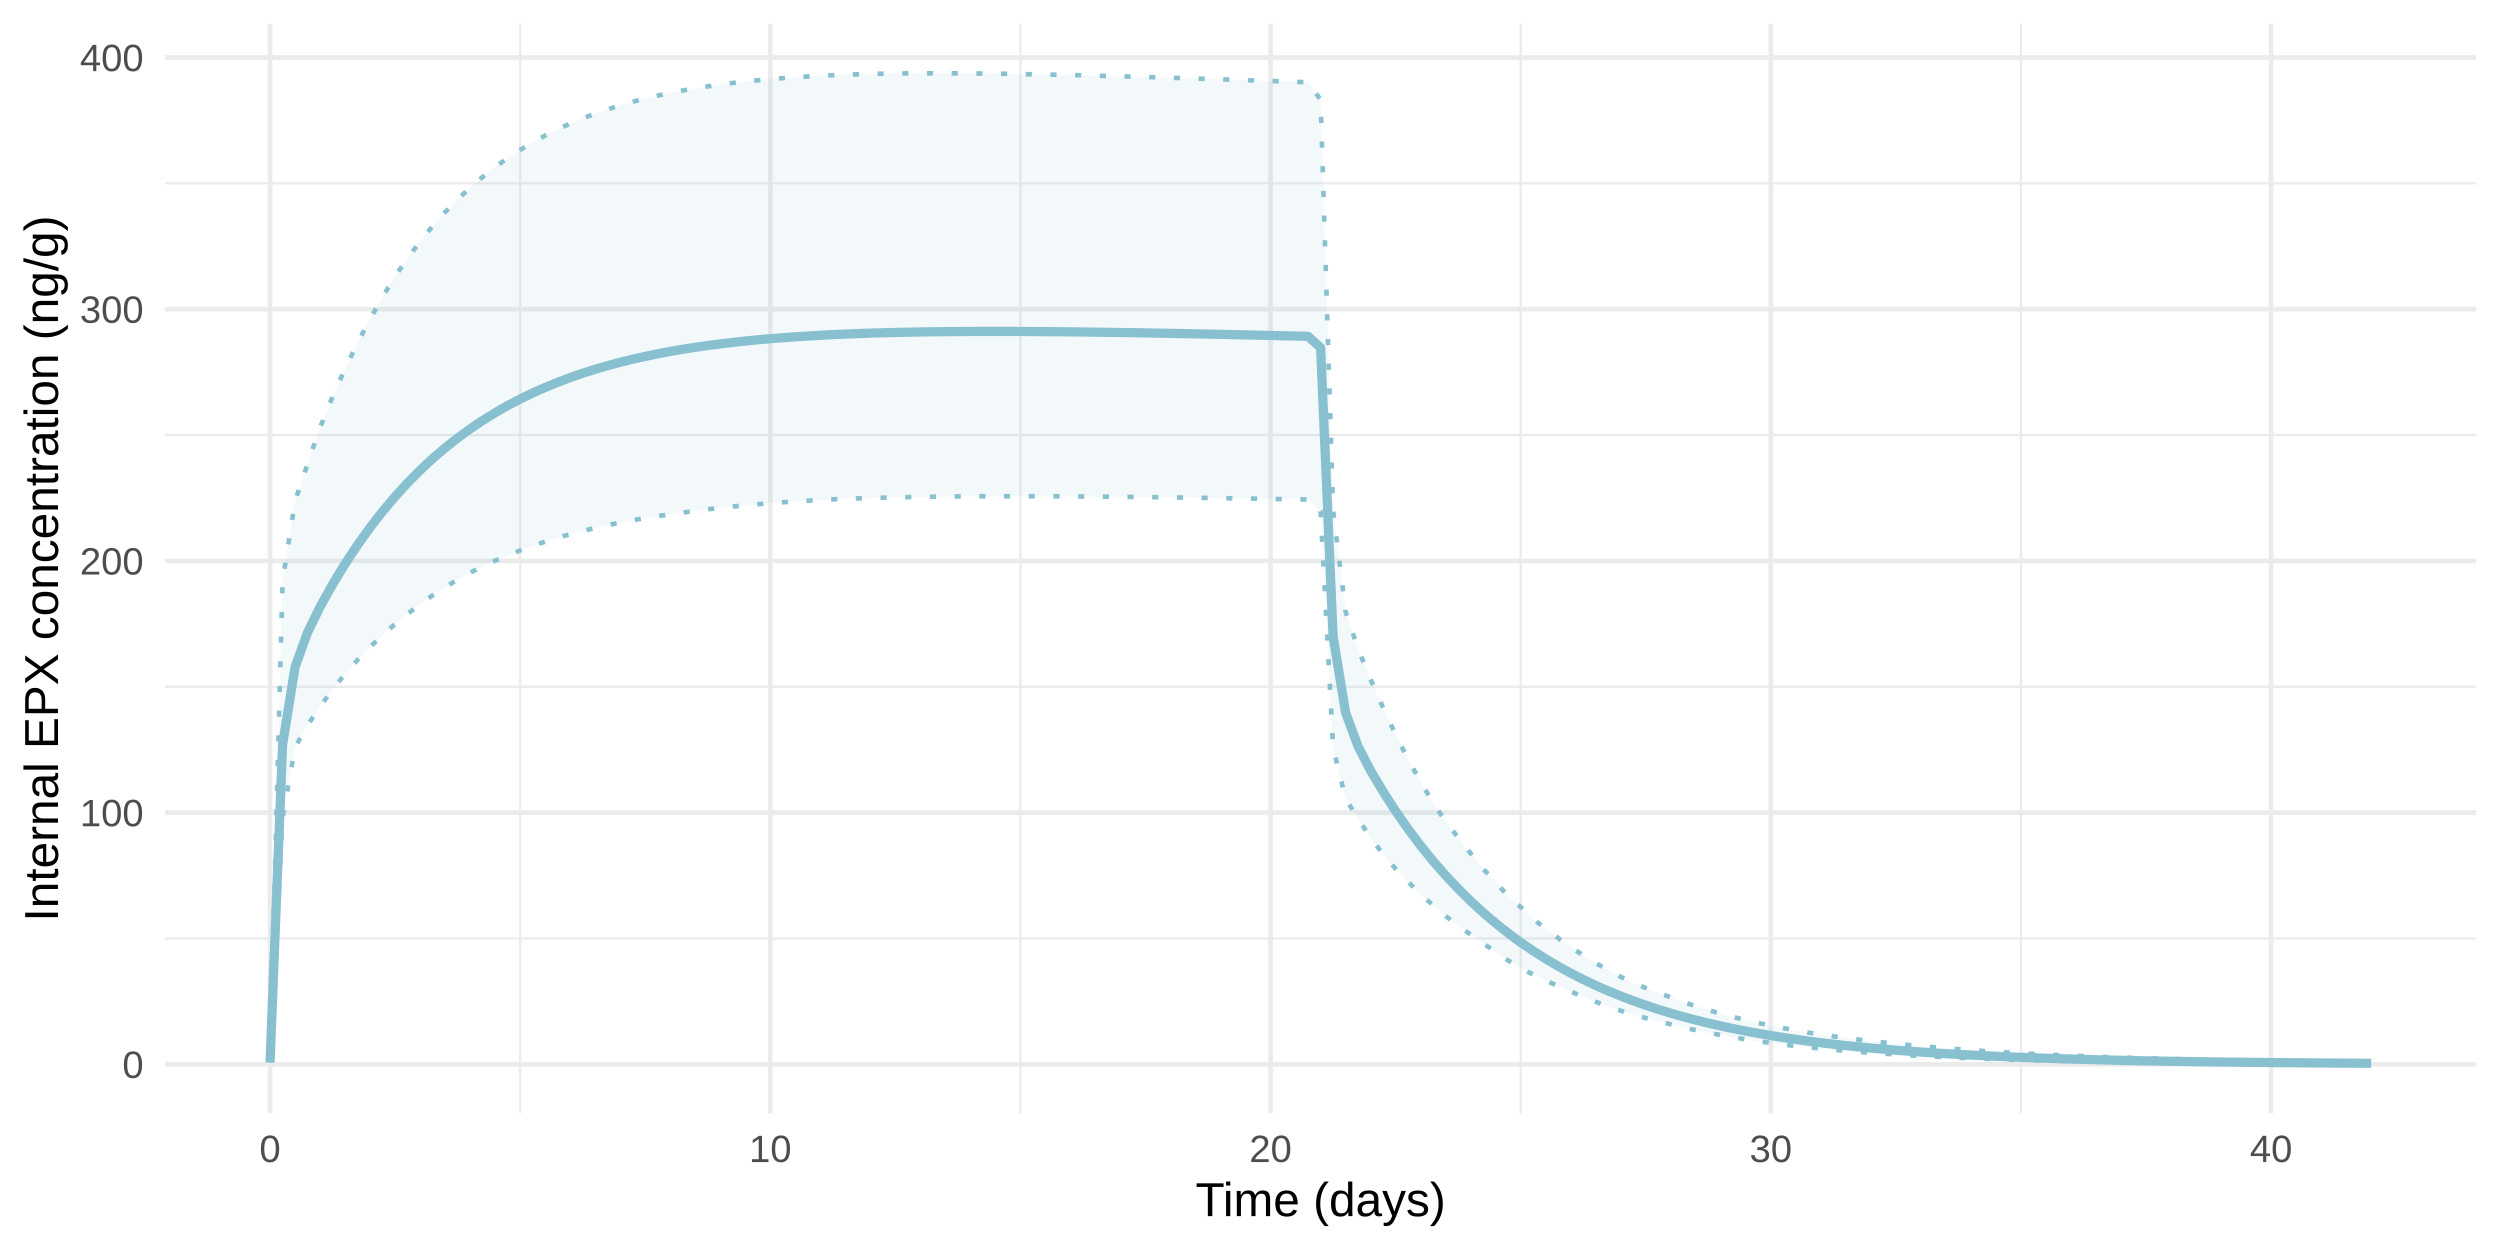
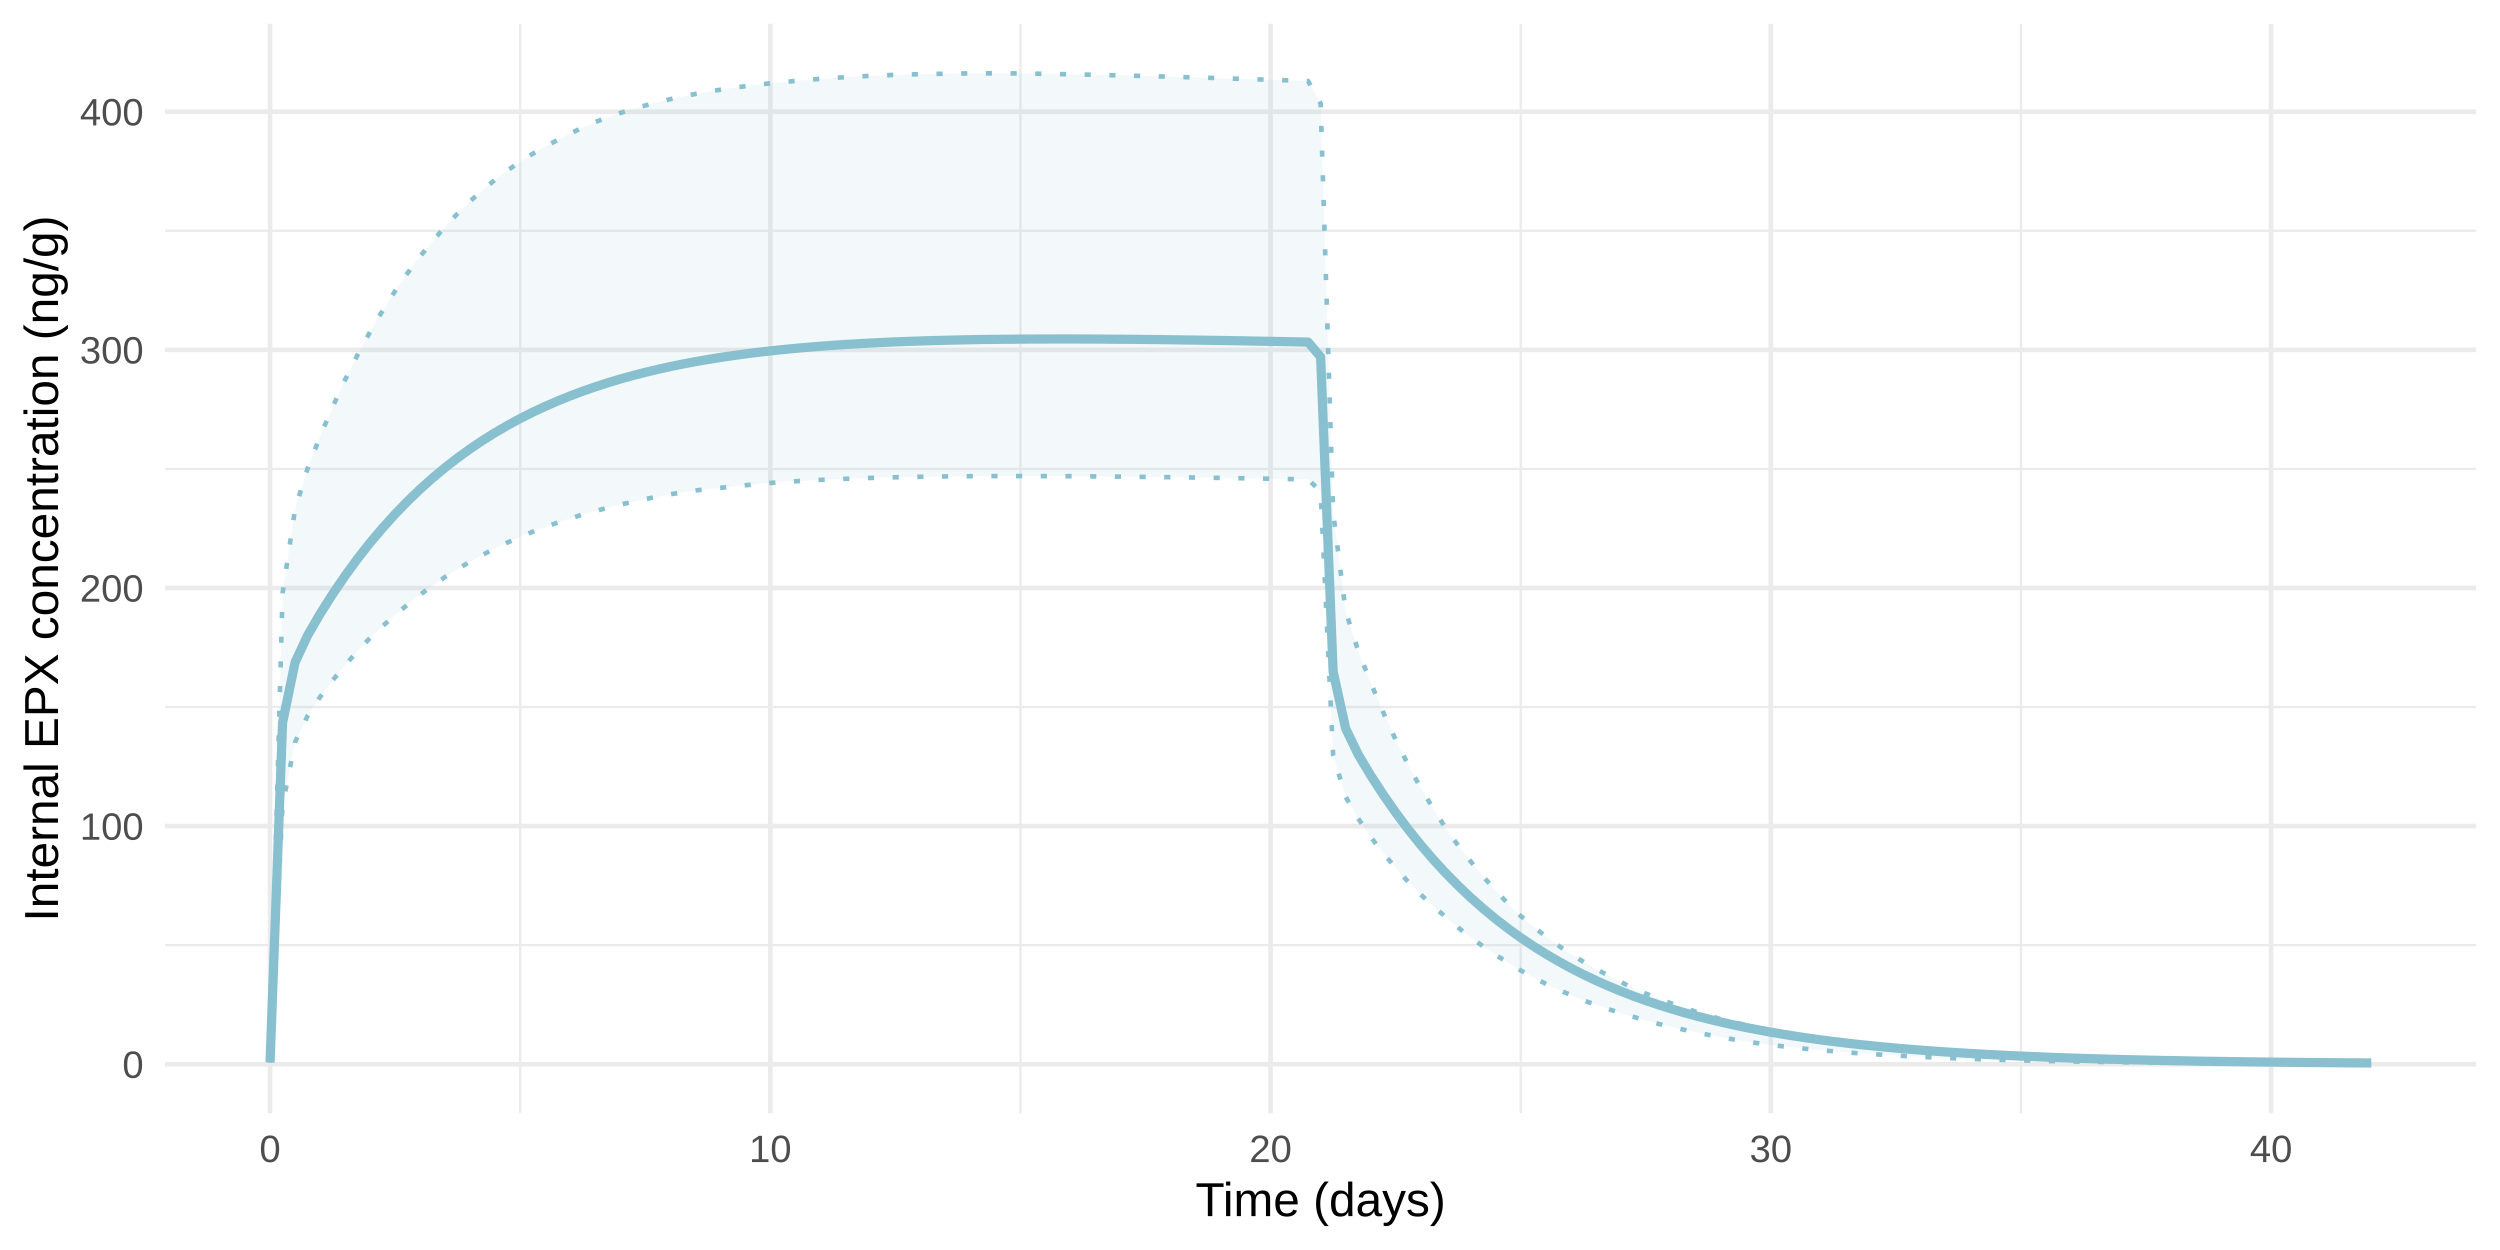
<svg xmlns="http://www.w3.org/2000/svg" width="576.00pt" height="288.00pt" viewBox="0 0 576.00 288.00">
  <g class="svglite">
    <defs>
      <style type="text/css">
    .svglite line, .svglite polyline, .svglite polygon, .svglite path, .svglite rect, .svglite circle {
      fill: none;
      stroke: #000000;
      stroke-linecap: round;
      stroke-linejoin: round;
      stroke-miterlimit: 10.00;
    }
    .svglite text {
      white-space: pre;
    }
    .svglite g.glyphgroup path {
      fill: inherit;
      stroke: none;
    }
  </style>
    </defs>
    <rect width="100%" height="100%" style="stroke: none; fill: #FFFFFF;" />
    <defs>
      <clipPath id="cpMC4wMHw1NzYuMDB8MC4wMHwyODguMDA=">
        <rect x="0.00" y="0.00" width="576.00" height="288.00" />
      </clipPath>
    </defs>
    <g clip-path="url(#cpMC4wMHw1NzYuMDB8MC4wMHwyODguMDA=)">
      <rect x="0.00" y="0.00" width="576.00" height="288.00" style="stroke-width: 1.07; stroke: none; fill: #FFFFFF;" />
    </g>
    <defs>
      <clipPath id="cpMzguMDJ8NTcwLjUyfDUuNDh8MjU2LjUw">
        <rect x="38.02" y="5.48" width="532.50" height="251.02" />
      </clipPath>
    </defs>
    <g clip-path="url(#cpMzguMDJ8NTcwLjUyfDUuNDh8MjU2LjUw)">
-       <polyline points="38.02,216.22 570.52,216.22 " style="stroke-width: 0.53; stroke: #EBEBEB; stroke-linecap: butt;" />
-       <polyline points="38.02,158.23 570.52,158.23 " style="stroke-width: 0.53; stroke: #EBEBEB; stroke-linecap: butt;" />
-       <polyline points="38.02,100.23 570.52,100.23 " style="stroke-width: 0.53; stroke: #EBEBEB; stroke-linecap: butt;" />
-       <polyline points="38.02,42.24 570.52,42.24 " style="stroke-width: 0.53; stroke: #EBEBEB; stroke-linecap: butt;" />
+       <polyline points="38.02,217.76 570.52,217.76 " style="stroke-width: 0.53; stroke: #EBEBEB; stroke-linecap: butt;" />
+       <polyline points="38.02,162.90 570.52,162.90 " style="stroke-width: 0.53; stroke: #EBEBEB; stroke-linecap: butt;" />
+       <polyline points="38.02,108.04 570.52,108.04 " style="stroke-width: 0.53; stroke: #EBEBEB; stroke-linecap: butt;" />
+       <polyline points="38.02,53.17 570.52,53.17 " style="stroke-width: 0.53; stroke: #EBEBEB; stroke-linecap: butt;" />
      <polyline points="119.85,256.50 119.85,5.48 " style="stroke-width: 0.53; stroke: #EBEBEB; stroke-linecap: butt;" />
      <polyline points="235.11,256.50 235.11,5.48 " style="stroke-width: 0.53; stroke: #EBEBEB; stroke-linecap: butt;" />
      <polyline points="350.37,256.50 350.37,5.48 " style="stroke-width: 0.53; stroke: #EBEBEB; stroke-linecap: butt;" />
      <polyline points="465.63,256.50 465.63,5.48 " style="stroke-width: 0.53; stroke: #EBEBEB; stroke-linecap: butt;" />
-       <polyline points="38.02,245.22 570.52,245.22 " style="stroke-width: 1.07; stroke: #EBEBEB; stroke-linecap: butt;" />
-       <polyline points="38.02,187.22 570.52,187.22 " style="stroke-width: 1.07; stroke: #EBEBEB; stroke-linecap: butt;" />
-       <polyline points="38.02,129.23 570.52,129.23 " style="stroke-width: 1.07; stroke: #EBEBEB; stroke-linecap: butt;" />
-       <polyline points="38.02,71.23 570.52,71.23 " style="stroke-width: 1.07; stroke: #EBEBEB; stroke-linecap: butt;" />
-       <polyline points="38.02,13.24 570.52,13.24 " style="stroke-width: 1.07; stroke: #EBEBEB; stroke-linecap: butt;" />
+       <polyline points="38.02,245.20 570.52,245.20 " style="stroke-width: 1.07; stroke: #EBEBEB; stroke-linecap: butt;" />
+       <polyline points="38.02,190.33 570.52,190.33 " style="stroke-width: 1.07; stroke: #EBEBEB; stroke-linecap: butt;" />
+       <polyline points="38.02,135.47 570.52,135.47 " style="stroke-width: 1.07; stroke: #EBEBEB; stroke-linecap: butt;" />
+       <polyline points="38.02,80.60 570.52,80.60 " style="stroke-width: 1.07; stroke: #EBEBEB; stroke-linecap: butt;" />
+       <polyline points="38.02,25.74 570.52,25.74 " style="stroke-width: 1.07; stroke: #EBEBEB; stroke-linecap: butt;" />
      <polyline points="62.22,256.50 62.22,5.48 " style="stroke-width: 1.07; stroke: #EBEBEB; stroke-linecap: butt;" />
      <polyline points="177.48,256.50 177.48,5.48 " style="stroke-width: 1.07; stroke: #EBEBEB; stroke-linecap: butt;" />
      <polyline points="292.74,256.50 292.74,5.48 " style="stroke-width: 1.07; stroke: #EBEBEB; stroke-linecap: butt;" />
      <polyline points="408.00,256.50 408.00,5.48 " style="stroke-width: 1.07; stroke: #EBEBEB; stroke-linecap: butt;" />
      <polyline points="523.26,256.50 523.26,5.48 " style="stroke-width: 1.07; stroke: #EBEBEB; stroke-linecap: butt;" />
-       <polyline points="62.22,244.78 65.10,188.35 67.99,172.19 70.87,167.08 73.75,162.78 76.63,158.87 79.51,155.28 82.39,152.04 85.27,149.07 88.16,146.32 91.04,143.77 93.92,141.41 96.80,139.21 99.68,137.17 102.56,135.29 105.45,133.53 108.33,131.93 111.21,130.50 114.09,129.18 116.97,127.96 119.85,126.81 122.73,125.76 125.62,124.79 128.50,123.89 131.38,123.07 134.26,122.32 137.14,121.62 140.02,120.99 142.90,120.40 145.79,119.86 148.67,119.37 151.55,118.92 154.43,118.51 157.31,118.09 160.19,117.70 163.08,117.34 165.96,117.01 168.84,116.70 171.72,116.42 174.60,116.17 177.48,115.94 180.36,115.72 183.25,115.53 186.13,115.35 189.01,115.19 191.89,115.05 194.77,114.93 197.65,114.83 200.53,114.74 203.42,114.66 206.30,114.59 209.18,114.54 212.06,114.49 214.94,114.44 217.82,114.41 220.71,114.38 223.59,114.36 226.47,114.34 229.35,114.33 232.23,114.33 235.11,114.33 237.99,114.33 240.88,114.34 243.76,114.35 246.64,114.37 249.52,114.39 252.40,114.41 255.28,114.44 258.17,114.46 261.05,114.49 263.93,114.53 266.81,114.56 269.69,114.60 272.57,114.64 275.45,114.68 278.34,114.72 281.22,114.76 284.10,114.81 286.98,114.85 289.86,114.90 292.74,114.95 295.62,115.00 298.51,115.05 301.39,115.10 304.27,117.82 307.15,172.28 310.03,183.98 312.91,188.72 315.80,192.98 318.68,196.87 321.56,200.20 324.44,203.17 327.32,206.06 330.20,208.60 333.08,211.05 335.97,213.28 338.85,215.35 341.73,217.34 344.61,219.37 347.49,221.30 350.37,223.05 353.25,224.55 356.14,225.93 359.02,227.22 361.90,228.44 364.78,229.68 367.66,230.82 370.54,231.89 373.43,232.87 376.31,233.76 379.19,234.56 382.07,235.30 384.95,236.01 387.83,236.72 390.71,237.36 393.60,237.91 396.48,238.48 399.36,239.00 402.24,239.46 405.12,239.90 408.00,240.29 410.88,240.66 413.77,241.01 416.65,241.31 419.53,241.58 422.41,241.86 425.29,242.12 428.17,242.35 431.06,242.56 433.94,242.76 436.82,242.95 439.70,243.13 442.58,243.29 445.46,243.44 448.34,243.58 451.23,243.70 454.11,243.82 456.99,243.93 459.87,244.03 462.75,244.12 465.63,244.20 468.52,244.28 471.40,244.35 474.28,244.42 477.16,244.47 480.04,244.53 482.92,244.58 485.80,244.63 488.69,244.67 491.57,244.71 494.45,244.75 497.33,244.79 500.21,244.82 503.09,244.85 505.97,244.87 508.86,244.90 511.74,244.92 514.62,244.94 517.50,244.96 520.38,244.98 523.26,245.00 526.15,245.01 529.03,245.03 531.91,245.04 534.79,245.05 537.67,245.06 540.55,245.08 543.43,245.08 546.32,245.09 " style="stroke-width: 1.07; stroke: #88C0D0; stroke-dasharray: 1.42,4.27; stroke-linecap: butt;" />
-       <polyline points="62.22,244.78 65.10,133.92 67.99,115.43 70.87,106.84 73.75,98.50 76.63,91.40 79.51,84.91 82.39,78.97 85.27,73.52 88.16,68.37 91.04,63.67 93.92,59.47 96.80,55.63 99.68,52.10 102.56,48.88 105.45,45.93 108.33,43.22 111.21,40.75 114.09,38.49 116.97,36.42 119.85,34.53 122.73,32.80 125.62,31.22 128.50,29.78 131.38,28.46 134.26,27.27 137.14,26.17 140.02,25.18 142.90,24.27 145.79,23.45 148.67,22.70 151.55,22.02 154.43,21.40 157.31,20.84 160.19,20.34 163.08,19.89 165.96,19.48 168.84,19.11 171.72,18.78 174.60,18.49 177.48,18.23 180.36,18.00 183.25,17.80 186.13,17.62 189.01,17.46 191.89,17.33 194.77,17.21 197.65,17.12 200.53,17.04 203.42,16.98 206.30,16.94 209.18,16.91 212.06,16.90 214.94,16.89 217.82,16.89 220.71,16.90 223.59,16.92 226.47,16.95 229.35,16.98 232.23,17.02 235.11,17.07 237.99,17.12 240.88,17.17 243.76,17.23 246.64,17.30 249.52,17.36 252.40,17.43 255.28,17.51 258.17,17.59 261.05,17.66 263.93,17.75 266.81,17.83 269.69,17.92 272.57,18.01 275.45,18.10 278.34,18.19 281.22,18.28 284.10,18.37 286.98,18.47 289.86,18.57 292.74,18.66 295.62,18.76 298.51,18.86 301.39,18.96 304.27,23.01 307.15,117.58 310.03,140.96 312.91,149.51 315.80,156.59 318.68,163.10 321.56,169.30 324.44,174.97 327.32,180.17 330.20,184.99 333.08,189.28 335.97,192.98 338.85,196.62 341.73,200.20 344.61,203.24 347.49,206.51 350.37,208.97 353.25,211.72 356.14,214.01 359.02,216.15 361.90,218.21 364.78,220.12 367.66,221.89 370.54,223.54 373.43,225.07 376.31,226.47 379.19,227.63 382.07,228.72 384.95,229.80 387.83,230.86 390.71,231.84 393.60,232.72 396.48,233.56 399.36,234.32 402.24,235.05 405.12,235.71 408.00,236.30 410.88,236.87 413.77,237.41 416.65,237.92 419.53,238.36 422.41,238.77 425.29,239.15 428.17,239.52 431.06,239.86 433.94,240.18 436.82,240.48 439.70,240.76 442.58,241.02 445.46,241.27 448.34,241.51 451.23,241.73 454.11,241.94 456.99,242.14 459.87,242.33 462.75,242.50 465.63,242.66 468.52,242.82 471.40,242.96 474.28,243.10 477.16,243.22 480.04,243.34 482.92,243.45 485.80,243.56 488.69,243.66 491.57,243.75 494.45,243.84 497.33,243.92 500.21,243.99 503.09,244.06 505.97,244.13 508.86,244.19 511.74,244.25 514.62,244.31 517.50,244.36 520.38,244.41 523.26,244.46 526.15,244.50 529.03,244.54 531.91,244.58 534.79,244.62 537.67,244.65 540.55,244.69 543.43,244.72 546.32,244.75 " style="stroke-width: 1.07; stroke: #88C0D0; stroke-dasharray: 1.42,4.27; stroke-linecap: butt;" />
-       <polyline points="62.22,244.78 65.10,171.58 67.99,153.67 70.87,145.70 73.75,139.81 76.63,134.64 79.51,129.91 82.39,125.55 85.27,121.53 88.16,117.82 91.04,114.41 93.92,111.25 96.80,108.34 99.68,105.66 102.56,103.19 105.45,100.91 108.33,98.81 111.21,96.87 114.09,95.09 116.97,93.44 119.85,91.93 122.73,90.54 125.62,89.26 128.50,88.08 131.38,86.99 134.26,85.99 137.14,85.08 140.02,84.24 142.90,83.46 145.79,82.76 148.67,82.11 151.55,81.51 154.43,80.97 157.31,80.47 160.19,80.02 163.08,79.61 165.96,79.23 168.84,78.89 171.72,78.57 174.60,78.29 177.48,78.04 180.36,77.81 183.25,77.60 186.13,77.42 189.01,77.25 191.89,77.10 194.77,76.97 197.65,76.86 200.53,76.76 203.42,76.67 206.30,76.60 209.18,76.54 212.06,76.49 214.94,76.44 217.82,76.41 220.71,76.39 223.59,76.37 226.47,76.36 229.35,76.36 232.23,76.36 235.11,76.37 237.99,76.39 240.88,76.41 243.76,76.43 246.64,76.46 249.52,76.49 252.40,76.53 255.28,76.57 258.17,76.61 261.05,76.65 263.93,76.70 266.81,76.75 269.69,76.80 272.57,76.86 275.45,76.92 278.34,76.97 281.22,77.03 284.10,77.10 286.98,77.16 289.86,77.22 292.74,77.29 295.62,77.36 298.51,77.42 301.39,77.49 304.27,80.12 307.15,146.68 310.03,164.22 312.91,171.99 315.80,177.57 318.68,182.44 321.56,186.89 324.44,191.02 327.32,194.85 330.20,198.40 333.08,201.70 335.97,204.77 338.85,207.62 341.73,210.27 344.61,212.72 347.49,215.01 350.37,217.13 353.25,219.10 356.14,220.93 359.02,222.63 361.90,224.21 364.78,225.68 367.66,227.05 370.54,228.32 373.43,229.50 376.31,230.59 379.19,231.61 382.07,232.56 384.95,233.44 387.83,234.26 390.71,235.02 393.60,235.73 396.48,236.38 399.36,237.00 402.24,237.57 405.12,238.09 408.00,238.59 410.88,239.04 413.77,239.47 416.65,239.87 419.53,240.24 422.41,240.58 425.29,240.90 428.17,241.19 431.06,241.47 433.94,241.73 436.82,241.97 439.70,242.19 442.58,242.40 445.46,242.59 448.34,242.77 451.23,242.93 454.11,243.09 456.99,243.23 459.87,243.37 462.75,243.49 465.63,243.61 468.52,243.72 471.40,243.82 474.28,243.91 477.16,244.00 480.04,244.08 482.92,244.16 485.80,244.23 488.69,244.30 491.57,244.36 494.45,244.42 497.33,244.47 500.21,244.52 503.09,244.56 505.97,244.61 508.86,244.65 511.74,244.69 514.62,244.72 517.50,244.75 520.38,244.78 523.26,244.81 526.15,244.84 529.03,244.86 531.91,244.89 534.79,244.91 537.67,244.93 540.55,244.94 543.43,244.96 546.32,244.98 " style="stroke-width: 2.13; stroke: #88C0D0; stroke-linecap: butt;" />
-       <polygon points="62.22,244.78 65.10,133.92 67.99,115.43 70.87,106.84 73.75,98.50 76.63,91.40 79.51,84.91 82.39,78.97 85.27,73.52 88.16,68.37 91.04,63.67 93.92,59.47 96.80,55.63 99.68,52.10 102.56,48.88 105.45,45.93 108.33,43.22 111.21,40.75 114.09,38.49 116.97,36.42 119.85,34.53 122.73,32.80 125.62,31.22 128.50,29.78 131.38,28.46 134.26,27.27 137.14,26.17 140.02,25.18 142.90,24.27 145.79,23.45 148.67,22.70 151.55,22.02 154.43,21.40 157.31,20.84 160.19,20.34 163.08,19.89 165.96,19.48 168.84,19.11 171.72,18.78 174.60,18.49 177.48,18.23 180.36,18.00 183.25,17.80 186.13,17.62 189.01,17.46 191.89,17.33 194.77,17.21 197.65,17.12 200.53,17.04 203.42,16.98 206.30,16.94 209.18,16.91 212.06,16.90 214.94,16.89 217.82,16.89 220.71,16.90 223.59,16.92 226.47,16.95 229.35,16.98 232.23,17.02 235.11,17.07 237.99,17.12 240.88,17.17 243.76,17.23 246.64,17.30 249.52,17.36 252.40,17.43 255.28,17.51 258.17,17.59 261.05,17.66 263.93,17.75 266.81,17.83 269.69,17.92 272.57,18.01 275.45,18.10 278.34,18.19 281.22,18.28 284.10,18.37 286.98,18.47 289.86,18.57 292.74,18.66 295.62,18.76 298.51,18.86 301.39,18.96 304.27,23.01 307.15,117.58 310.03,140.96 312.91,149.51 315.80,156.59 318.68,163.10 321.56,169.30 324.44,174.97 327.32,180.17 330.20,184.99 333.08,189.28 335.97,192.98 338.85,196.62 341.73,200.20 344.61,203.24 347.49,206.51 350.37,208.97 353.25,211.72 356.14,214.01 359.02,216.15 361.90,218.21 364.78,220.12 367.66,221.89 370.54,223.54 373.43,225.07 376.31,226.47 379.19,227.63 382.07,228.72 384.95,229.80 387.83,230.86 390.71,231.84 393.60,232.72 396.48,233.56 399.36,234.32 402.24,235.05 405.12,235.71 408.00,236.30 410.88,236.87 413.77,237.41 416.65,237.92 419.53,238.36 422.41,238.77 425.29,239.15 428.17,239.52 431.06,239.86 433.94,240.18 436.82,240.48 439.70,240.76 442.58,241.02 445.46,241.27 448.34,241.51 451.23,241.73 454.11,241.94 456.99,242.14 459.87,242.33 462.75,242.50 465.63,242.66 468.52,242.82 471.40,242.96 474.28,243.10 477.16,243.22 480.04,243.34 482.92,243.45 485.80,243.56 488.69,243.66 491.57,243.75 494.45,243.84 497.33,243.92 500.21,243.99 503.09,244.06 505.97,244.13 508.86,244.19 511.74,244.25 514.62,244.31 517.50,244.36 520.38,244.41 523.26,244.46 526.15,244.50 529.03,244.54 531.91,244.58 534.79,244.62 537.67,244.65 540.55,244.69 543.43,244.72 546.32,244.75 546.32,245.09 543.43,245.08 540.55,245.08 537.67,245.06 534.79,245.05 531.91,245.04 529.03,245.03 526.15,245.01 523.26,245.00 520.38,244.98 517.50,244.96 514.62,244.94 511.74,244.92 508.86,244.90 505.97,244.87 503.09,244.85 500.21,244.82 497.33,244.79 494.45,244.75 491.57,244.71 488.69,244.67 485.80,244.63 482.92,244.58 480.04,244.53 477.16,244.47 474.28,244.42 471.40,244.35 468.52,244.28 465.63,244.20 462.75,244.12 459.87,244.03 456.99,243.93 454.11,243.82 451.23,243.70 448.34,243.58 445.46,243.44 442.58,243.29 439.70,243.13 436.82,242.95 433.94,242.76 431.06,242.56 428.17,242.35 425.29,242.12 422.41,241.86 419.53,241.58 416.65,241.31 413.77,241.01 410.88,240.66 408.00,240.29 405.12,239.90 402.24,239.46 399.36,239.00 396.48,238.48 393.60,237.91 390.71,237.36 387.83,236.72 384.95,236.01 382.07,235.30 379.19,234.56 376.31,233.76 373.43,232.87 370.54,231.89 367.66,230.82 364.78,229.68 361.90,228.44 359.02,227.22 356.14,225.93 353.25,224.55 350.37,223.05 347.49,221.30 344.61,219.37 341.73,217.34 338.85,215.35 335.97,213.28 333.08,211.05 330.20,208.60 327.32,206.06 324.44,203.17 321.56,200.20 318.68,196.87 315.80,192.98 312.91,188.72 310.03,183.98 307.15,172.28 304.27,117.82 301.39,115.10 298.51,115.05 295.62,115.00 292.74,114.95 289.86,114.90 286.98,114.85 284.10,114.81 281.22,114.76 278.34,114.72 275.45,114.68 272.57,114.64 269.69,114.60 266.81,114.56 263.93,114.53 261.05,114.49 258.17,114.46 255.28,114.44 252.40,114.41 249.52,114.39 246.64,114.37 243.76,114.35 240.88,114.34 237.99,114.33 235.11,114.33 232.23,114.33 229.35,114.33 226.47,114.34 223.59,114.36 220.71,114.38 217.82,114.41 214.94,114.44 212.06,114.49 209.18,114.54 206.30,114.59 203.42,114.66 200.53,114.74 197.65,114.83 194.77,114.93 191.89,115.05 189.01,115.19 186.13,115.35 183.25,115.53 180.36,115.72 177.48,115.94 174.60,116.17 171.72,116.42 168.84,116.70 165.96,117.01 163.08,117.34 160.19,117.70 157.31,118.09 154.43,118.51 151.55,118.92 148.67,119.37 145.79,119.86 142.90,120.40 140.02,120.99 137.14,121.62 134.26,122.32 131.38,123.07 128.50,123.89 125.62,124.79 122.73,125.76 119.85,126.81 116.97,127.96 114.09,129.18 111.21,130.50 108.33,131.93 105.45,133.53 102.56,135.29 99.68,137.17 96.80,139.21 93.92,141.41 91.04,143.77 88.16,146.32 85.27,149.07 82.39,152.04 79.51,155.28 76.63,158.87 73.75,162.78 70.87,167.08 67.99,172.19 65.10,188.35 62.22,244.78 " style="stroke-width: 0.00; stroke: none; stroke-linecap: butt; fill: #88C0D0; fill-opacity: 0.10;" />
-       <polyline points="62.22,244.78 65.10,133.92 67.99,115.43 70.87,106.84 73.75,98.50 76.63,91.40 79.51,84.91 82.39,78.97 85.27,73.52 88.16,68.37 91.04,63.67 93.92,59.47 96.80,55.63 99.68,52.10 102.56,48.88 105.45,45.93 108.33,43.22 111.21,40.75 114.09,38.49 116.97,36.42 119.85,34.53 122.73,32.80 125.62,31.22 128.50,29.78 131.38,28.46 134.26,27.27 137.14,26.17 140.02,25.18 142.90,24.27 145.79,23.45 148.67,22.70 151.55,22.02 154.43,21.40 157.31,20.84 160.19,20.34 163.08,19.89 165.96,19.48 168.84,19.11 171.72,18.78 174.60,18.49 177.48,18.23 180.36,18.00 183.25,17.80 186.13,17.62 189.01,17.46 191.89,17.33 194.77,17.21 197.65,17.12 200.53,17.04 203.42,16.98 206.30,16.94 209.18,16.91 212.06,16.90 214.94,16.89 217.82,16.89 220.71,16.90 223.59,16.92 226.47,16.95 229.35,16.98 232.23,17.02 235.11,17.07 237.99,17.12 240.88,17.17 243.76,17.23 246.64,17.30 249.52,17.36 252.40,17.43 255.28,17.51 258.17,17.59 261.05,17.66 263.93,17.75 266.81,17.83 269.69,17.92 272.57,18.01 275.45,18.10 278.34,18.19 281.22,18.28 284.10,18.37 286.98,18.47 289.86,18.57 292.74,18.66 295.62,18.76 298.51,18.86 301.39,18.96 304.27,23.01 307.15,117.58 310.03,140.96 312.91,149.51 315.80,156.59 318.68,163.10 321.56,169.30 324.44,174.97 327.32,180.17 330.20,184.99 333.08,189.28 335.97,192.98 338.85,196.62 341.73,200.20 344.61,203.24 347.49,206.51 350.37,208.97 353.25,211.72 356.14,214.01 359.02,216.15 361.90,218.21 364.78,220.12 367.66,221.89 370.54,223.54 373.43,225.07 376.31,226.47 379.19,227.63 382.07,228.72 384.95,229.80 387.83,230.86 390.71,231.84 393.60,232.72 396.48,233.56 399.36,234.32 402.24,235.05 405.12,235.71 408.00,236.30 410.88,236.87 413.77,237.41 416.65,237.92 419.53,238.36 422.41,238.77 425.29,239.15 428.17,239.52 431.06,239.86 433.94,240.18 436.82,240.48 439.70,240.76 442.58,241.02 445.46,241.27 448.34,241.51 451.23,241.73 454.11,241.94 456.99,242.14 459.87,242.33 462.75,242.50 465.63,242.66 468.52,242.82 471.40,242.96 474.28,243.10 477.16,243.22 480.04,243.34 482.92,243.45 485.80,243.56 488.69,243.66 491.57,243.75 494.45,243.84 497.33,243.92 500.21,243.99 503.09,244.06 505.97,244.13 508.86,244.19 511.74,244.25 514.62,244.31 517.50,244.36 520.38,244.41 523.26,244.46 526.15,244.50 529.03,244.54 531.91,244.58 534.79,244.62 537.67,244.65 540.55,244.69 543.43,244.72 546.32,244.75 " style="stroke-width: 1.07; stroke: none; stroke-linecap: butt;" />
-       <polyline points="546.32,245.09 543.43,245.08 540.55,245.08 537.67,245.06 534.79,245.05 531.91,245.04 529.03,245.03 526.15,245.01 523.26,245.00 520.38,244.98 517.50,244.96 514.62,244.94 511.74,244.92 508.86,244.90 505.97,244.87 503.09,244.85 500.21,244.82 497.33,244.79 494.45,244.75 491.57,244.71 488.69,244.67 485.80,244.63 482.92,244.58 480.04,244.53 477.16,244.47 474.28,244.42 471.40,244.35 468.52,244.28 465.63,244.20 462.75,244.12 459.87,244.03 456.99,243.93 454.11,243.82 451.23,243.70 448.34,243.58 445.46,243.44 442.58,243.29 439.70,243.13 436.82,242.95 433.94,242.76 431.06,242.56 428.17,242.35 425.29,242.12 422.41,241.86 419.53,241.58 416.65,241.31 413.77,241.01 410.88,240.66 408.00,240.29 405.12,239.90 402.24,239.46 399.36,239.00 396.48,238.48 393.60,237.91 390.71,237.36 387.83,236.72 384.95,236.01 382.07,235.30 379.19,234.56 376.31,233.76 373.43,232.87 370.54,231.89 367.66,230.82 364.78,229.68 361.90,228.44 359.02,227.22 356.14,225.93 353.25,224.55 350.37,223.05 347.49,221.30 344.61,219.37 341.73,217.34 338.85,215.35 335.97,213.28 333.08,211.05 330.20,208.60 327.32,206.06 324.44,203.17 321.56,200.20 318.68,196.87 315.80,192.98 312.91,188.72 310.03,183.98 307.15,172.28 304.27,117.82 301.39,115.10 298.51,115.05 295.62,115.00 292.74,114.95 289.86,114.90 286.98,114.85 284.10,114.81 281.22,114.76 278.34,114.72 275.45,114.68 272.57,114.64 269.69,114.60 266.81,114.56 263.93,114.53 261.05,114.49 258.17,114.46 255.28,114.44 252.40,114.41 249.52,114.39 246.64,114.37 243.76,114.35 240.88,114.34 237.99,114.33 235.11,114.33 232.23,114.33 229.35,114.33 226.47,114.34 223.59,114.36 220.71,114.38 217.82,114.41 214.94,114.44 212.06,114.49 209.18,114.54 206.30,114.59 203.42,114.66 200.53,114.74 197.65,114.83 194.77,114.93 191.89,115.05 189.01,115.19 186.13,115.35 183.25,115.53 180.36,115.72 177.48,115.94 174.60,116.17 171.72,116.42 168.84,116.70 165.96,117.01 163.08,117.34 160.19,117.70 157.31,118.09 154.43,118.51 151.55,118.92 148.67,119.37 145.79,119.86 142.90,120.40 140.02,120.99 137.14,121.62 134.26,122.32 131.38,123.07 128.50,123.89 125.62,124.79 122.73,125.76 119.85,126.81 116.97,127.96 114.09,129.18 111.21,130.50 108.33,131.93 105.45,133.53 102.56,135.29 99.68,137.17 96.80,139.21 93.92,141.41 91.04,143.77 88.16,146.32 85.27,149.07 82.39,152.04 79.51,155.28 76.63,158.87 73.75,162.78 70.87,167.08 67.99,172.19 65.10,188.35 62.22,244.78 " style="stroke-width: 1.07; stroke: none; stroke-linecap: butt;" />
+       <polyline points="62.22,244.79 65.10,185.42 67.99,170.99 70.87,164.92 73.75,160.58 76.63,156.77 79.51,153.25 82.39,149.99 85.27,146.98 88.16,144.24 91.04,141.69 93.92,139.28 96.80,137.01 99.68,134.90 102.56,132.93 105.45,131.10 108.33,129.40 111.21,127.82 114.09,126.34 116.97,124.97 119.85,123.70 122.73,122.51 125.62,121.41 128.50,120.39 131.38,119.44 134.26,118.56 137.14,117.74 140.02,116.98 142.90,116.27 145.79,115.61 148.67,114.99 151.55,114.40 154.43,113.87 157.31,113.46 160.19,113.01 163.08,112.67 165.96,112.40 168.84,112.11 171.72,111.81 174.60,111.52 177.48,111.27 180.36,111.06 183.25,110.88 186.13,110.72 189.01,110.57 191.89,110.44 194.77,110.32 197.65,110.22 200.53,110.12 203.42,110.04 206.30,109.97 209.18,109.91 212.06,109.85 214.94,109.81 217.82,109.77 220.71,109.74 223.59,109.72 226.47,109.70 229.35,109.69 232.23,109.69 235.11,109.68 237.99,109.69 240.88,109.70 243.76,109.71 246.64,109.72 249.52,109.74 252.40,109.76 255.28,109.79 258.17,109.82 261.05,109.85 263.93,109.88 266.81,109.91 269.69,109.95 272.57,109.99 275.45,110.03 278.34,110.07 281.22,110.11 284.10,110.16 286.98,110.20 289.86,110.25 292.74,110.30 295.62,110.35 298.51,110.40 301.39,110.45 304.27,113.25 307.15,173.97 310.03,183.60 312.91,188.56 315.80,192.82 318.68,196.59 321.56,199.93 324.44,203.19 327.32,206.09 330.20,208.82 333.08,211.25 335.97,213.72 338.85,215.97 341.73,218.06 344.61,220.03 347.49,221.82 350.37,223.59 353.25,225.19 356.14,226.66 359.02,227.99 361.90,229.27 364.78,230.46 367.66,231.51 370.54,232.50 373.43,233.43 376.31,234.27 379.19,235.12 382.07,235.89 384.95,236.57 387.83,237.22 390.71,237.87 393.60,238.42 396.48,238.95 399.36,239.48 402.24,239.93 405.12,240.38 408.00,240.75 410.88,241.09 413.77,241.41 416.65,241.70 419.53,241.97 422.41,242.21 425.29,242.45 428.17,242.67 431.06,242.85 433.94,243.03 436.82,243.20 439.70,243.35 442.58,243.50 445.46,243.63 448.34,243.75 451.23,243.87 454.11,243.97 456.99,244.07 459.87,244.16 462.75,244.24 465.63,244.31 468.52,244.38 471.40,244.45 474.28,244.51 477.16,244.56 480.04,244.61 482.92,244.65 485.80,244.69 488.69,244.73 491.57,244.77 494.45,244.80 497.33,244.83 500.21,244.85 503.09,244.88 505.97,244.90 508.86,244.92 511.74,244.94 514.62,244.96 517.50,244.98 520.38,245.00 523.26,245.01 526.15,245.03 529.03,245.04 531.91,245.05 534.79,245.06 537.67,245.07 540.55,245.08 543.43,245.09 546.32,245.09 " style="stroke-width: 1.07; stroke: #88C0D0; stroke-dasharray: 1.42,4.27; stroke-linecap: butt;" />
+       <polyline points="62.22,244.79 65.10,136.69 67.99,117.26 70.87,107.93 73.75,100.54 76.63,93.75 79.51,87.50 82.39,81.74 85.27,76.44 88.16,71.55 91.04,67.04 93.92,62.89 96.80,59.07 99.68,55.55 102.56,52.24 105.45,49.17 108.33,46.35 111.21,43.77 114.09,41.40 116.97,39.23 119.85,37.25 122.73,35.43 125.62,33.76 128.50,32.24 131.38,30.78 134.26,29.36 137.14,28.11 140.02,27.02 142.90,26.03 145.79,25.13 148.67,24.30 151.55,23.54 154.43,22.85 157.31,22.22 160.19,21.65 163.08,21.14 165.96,20.67 168.84,20.24 171.72,19.86 174.60,19.51 177.48,19.20 180.36,18.92 183.25,18.65 186.13,18.40 189.01,18.17 191.89,17.96 194.77,17.78 197.65,17.62 200.53,17.48 203.42,17.36 206.30,17.25 209.18,17.16 212.06,17.09 214.94,17.03 217.82,16.98 220.71,16.94 223.59,16.91 226.47,16.90 229.35,16.89 232.23,16.90 235.11,16.93 237.99,16.97 240.88,17.02 243.76,17.07 246.64,17.12 249.52,17.18 252.40,17.24 255.28,17.31 258.17,17.38 261.05,17.45 263.93,17.52 266.81,17.60 269.69,17.68 272.57,17.76 275.45,17.85 278.34,17.93 281.22,18.02 284.10,18.11 286.98,18.20 289.86,18.29 292.74,18.39 295.62,18.48 298.51,18.58 301.39,18.67 304.27,23.85 307.15,118.04 310.03,140.77 312.91,149.92 315.80,157.26 318.68,164.09 321.56,170.42 324.44,176.21 327.32,181.55 330.20,186.24 333.08,190.81 335.97,194.83 338.85,198.48 341.73,201.99 344.61,205.12 347.49,208.29 350.37,211.04 353.25,213.45 356.14,215.76 359.02,217.83 361.90,219.86 364.78,221.56 367.66,223.24 370.54,224.74 373.43,226.26 376.31,227.66 379.19,228.94 382.07,230.11 384.95,231.13 387.83,232.12 390.71,233.09 393.60,233.98 396.48,234.80 399.36,235.52 402.24,236.16 405.12,236.79 408.00,237.34 410.88,237.85 413.77,238.37 416.65,238.83 419.53,239.25 422.41,239.63 425.29,240.00 428.17,240.34 431.06,240.67 433.94,240.97 436.82,241.24 439.70,241.51 442.58,241.76 445.46,241.99 448.34,242.20 451.23,242.40 454.11,242.60 456.99,242.77 459.87,242.94 462.75,243.09 465.63,243.23 468.52,243.36 471.40,243.48 474.28,243.59 477.16,243.69 480.04,243.79 482.92,243.89 485.80,243.97 488.69,244.05 491.57,244.13 494.45,244.20 497.33,244.27 500.21,244.33 503.09,244.39 505.97,244.44 508.86,244.49 511.74,244.54 514.62,244.58 517.50,244.62 520.38,244.66 523.26,244.69 526.15,244.72 529.03,244.75 531.91,244.78 534.79,244.81 537.67,244.83 540.55,244.86 543.43,244.88 546.32,244.90 " style="stroke-width: 1.07; stroke: #88C0D0; stroke-dasharray: 1.42,4.27; stroke-linecap: butt;" />
+       <polyline points="62.22,244.79 65.10,166.52 67.99,152.59 70.87,146.41 73.75,141.44 76.63,136.89 79.51,132.66 82.39,128.72 85.27,125.05 88.16,121.63 91.04,118.44 93.92,115.47 96.80,112.70 99.68,110.12 102.56,107.72 105.45,105.49 108.33,103.41 111.21,101.47 114.09,99.67 116.97,97.99 119.85,96.43 122.73,94.98 125.62,93.63 128.50,92.38 131.38,91.21 134.26,90.13 137.14,89.13 140.02,88.20 142.90,87.33 145.79,86.53 148.67,85.79 151.55,85.10 154.43,84.46 157.31,83.87 160.19,83.33 163.08,82.83 165.96,82.36 168.84,81.94 171.72,81.54 174.60,81.18 177.48,80.85 180.36,80.54 183.25,80.26 186.13,80.01 189.01,79.78 191.89,79.56 194.77,79.37 197.65,79.20 200.53,79.04 203.42,78.90 206.30,78.77 209.18,78.66 212.06,78.56 214.94,78.47 217.82,78.40 220.71,78.33 223.59,78.27 226.47,78.22 229.35,78.19 232.23,78.16 235.11,78.13 237.99,78.12 240.88,78.11 243.76,78.10 246.64,78.10 249.52,78.11 252.40,78.12 255.28,78.14 258.17,78.16 261.05,78.18 263.93,78.21 266.81,78.24 269.69,78.28 272.57,78.32 275.45,78.36 278.34,78.40 281.22,78.44 284.10,78.49 286.98,78.54 289.86,78.60 292.74,78.65 295.62,78.70 298.51,78.76 301.39,78.82 304.27,82.23 307.15,154.71 310.03,167.83 312.91,173.79 315.80,178.64 318.68,183.07 321.56,187.20 324.44,191.06 327.32,194.65 330.20,198.01 333.08,201.15 335.97,204.08 338.85,206.81 341.73,209.36 344.61,211.74 347.49,213.96 350.37,216.04 353.25,217.97 356.14,219.78 359.02,221.47 361.90,223.05 364.78,224.52 367.66,225.89 370.54,227.17 373.43,228.37 376.31,229.49 379.19,230.53 382.07,231.50 384.95,232.41 387.83,233.26 390.71,234.05 393.60,234.79 396.48,235.48 399.36,236.13 402.24,236.73 405.12,237.29 408.00,237.82 410.88,238.30 413.77,238.76 416.65,239.19 419.53,239.59 422.41,239.96 425.29,240.31 428.17,240.63 431.06,240.93 433.94,241.21 436.82,241.48 439.70,241.72 442.58,241.95 445.46,242.17 448.34,242.37 451.23,242.55 454.11,242.73 456.99,242.89 459.87,243.04 462.75,243.19 465.63,243.32 468.52,243.44 471.40,243.56 474.28,243.67 477.16,243.77 480.04,243.86 482.92,243.95 485.80,244.03 488.69,244.11 491.57,244.18 494.45,244.24 497.33,244.31 500.21,244.36 503.09,244.42 505.97,244.47 508.86,244.52 511.74,244.56 514.62,244.60 517.50,244.64 520.38,244.68 523.26,244.71 526.15,244.74 529.03,244.77 531.91,244.80 534.79,244.82 537.67,244.85 540.55,244.87 543.43,244.89 546.32,244.91 " style="stroke-width: 2.13; stroke: #88C0D0; stroke-linecap: butt;" />
+       <polygon points="62.22,244.79 65.10,136.69 67.99,117.26 70.87,107.93 73.75,100.54 76.63,93.75 79.51,87.50 82.39,81.74 85.27,76.44 88.16,71.55 91.04,67.04 93.92,62.89 96.80,59.07 99.68,55.55 102.56,52.24 105.45,49.17 108.33,46.35 111.21,43.77 114.09,41.40 116.97,39.23 119.85,37.25 122.73,35.43 125.62,33.76 128.50,32.24 131.38,30.78 134.26,29.36 137.14,28.11 140.02,27.02 142.90,26.03 145.79,25.13 148.67,24.30 151.55,23.54 154.43,22.85 157.31,22.22 160.19,21.65 163.08,21.14 165.96,20.67 168.84,20.24 171.72,19.86 174.60,19.51 177.48,19.20 180.36,18.92 183.25,18.65 186.13,18.40 189.01,18.17 191.89,17.96 194.77,17.78 197.65,17.62 200.53,17.48 203.42,17.36 206.30,17.25 209.18,17.16 212.06,17.09 214.94,17.03 217.82,16.98 220.71,16.94 223.59,16.91 226.47,16.90 229.35,16.89 232.23,16.90 235.11,16.93 237.99,16.97 240.88,17.02 243.76,17.07 246.64,17.12 249.52,17.18 252.40,17.24 255.28,17.31 258.17,17.38 261.05,17.45 263.93,17.52 266.81,17.60 269.69,17.68 272.57,17.76 275.45,17.85 278.34,17.93 281.22,18.02 284.10,18.11 286.98,18.20 289.86,18.29 292.74,18.39 295.62,18.48 298.51,18.58 301.39,18.67 304.27,23.85 307.15,118.04 310.03,140.77 312.91,149.92 315.80,157.26 318.68,164.09 321.56,170.42 324.44,176.21 327.32,181.55 330.20,186.24 333.08,190.81 335.97,194.83 338.85,198.48 341.73,201.99 344.61,205.12 347.49,208.29 350.37,211.04 353.25,213.45 356.14,215.76 359.02,217.83 361.90,219.86 364.78,221.56 367.66,223.24 370.54,224.74 373.43,226.26 376.31,227.66 379.19,228.94 382.07,230.11 384.95,231.13 387.83,232.12 390.71,233.09 393.60,233.98 396.48,234.80 399.36,235.52 402.24,236.16 405.12,236.79 408.00,237.34 410.88,237.85 413.77,238.37 416.65,238.83 419.53,239.25 422.41,239.63 425.29,240.00 428.17,240.34 431.06,240.67 433.94,240.97 436.82,241.24 439.70,241.51 442.58,241.76 445.46,241.99 448.34,242.20 451.23,242.40 454.11,242.60 456.99,242.77 459.87,242.94 462.75,243.09 465.63,243.23 468.52,243.36 471.40,243.48 474.28,243.59 477.16,243.69 480.04,243.79 482.92,243.89 485.80,243.97 488.69,244.05 491.57,244.13 494.45,244.20 497.33,244.27 500.21,244.33 503.09,244.39 505.97,244.44 508.86,244.49 511.74,244.54 514.62,244.58 517.50,244.62 520.38,244.66 523.26,244.69 526.15,244.72 529.03,244.75 531.91,244.78 534.79,244.81 537.67,244.83 540.55,244.86 543.43,244.88 546.32,244.90 546.32,245.09 543.43,245.09 540.55,245.08 537.67,245.07 534.79,245.06 531.91,245.05 529.03,245.04 526.15,245.03 523.26,245.01 520.38,245.00 517.50,244.98 514.62,244.96 511.74,244.94 508.86,244.92 505.97,244.90 503.09,244.88 500.21,244.85 497.33,244.83 494.45,244.80 491.57,244.77 488.69,244.73 485.80,244.69 482.92,244.65 480.04,244.61 477.16,244.56 474.28,244.51 471.40,244.45 468.52,244.38 465.63,244.31 462.75,244.24 459.87,244.16 456.99,244.07 454.11,243.97 451.23,243.87 448.34,243.75 445.46,243.63 442.58,243.50 439.70,243.35 436.82,243.20 433.94,243.03 431.06,242.85 428.17,242.67 425.29,242.45 422.41,242.21 419.53,241.97 416.65,241.70 413.77,241.41 410.88,241.09 408.00,240.75 405.12,240.38 402.24,239.93 399.36,239.48 396.48,238.95 393.60,238.42 390.71,237.87 387.83,237.22 384.95,236.57 382.07,235.89 379.19,235.12 376.31,234.27 373.43,233.43 370.54,232.50 367.66,231.51 364.78,230.46 361.90,229.27 359.02,227.99 356.14,226.66 353.25,225.19 350.37,223.59 347.49,221.82 344.61,220.03 341.73,218.06 338.85,215.97 335.97,213.72 333.08,211.25 330.20,208.82 327.32,206.09 324.44,203.19 321.56,199.93 318.68,196.59 315.80,192.82 312.91,188.56 310.03,183.60 307.15,173.97 304.27,113.25 301.39,110.45 298.51,110.40 295.62,110.35 292.74,110.30 289.86,110.25 286.98,110.20 284.10,110.16 281.22,110.11 278.34,110.07 275.45,110.03 272.57,109.99 269.69,109.95 266.81,109.91 263.93,109.88 261.05,109.85 258.17,109.82 255.28,109.79 252.40,109.76 249.52,109.74 246.64,109.72 243.76,109.71 240.88,109.70 237.99,109.69 235.11,109.68 232.23,109.69 229.35,109.69 226.47,109.70 223.59,109.72 220.71,109.74 217.82,109.77 214.94,109.81 212.06,109.85 209.18,109.91 206.30,109.97 203.42,110.04 200.53,110.12 197.65,110.22 194.77,110.32 191.89,110.44 189.01,110.57 186.13,110.72 183.25,110.88 180.36,111.06 177.48,111.27 174.60,111.52 171.72,111.81 168.84,112.11 165.96,112.40 163.08,112.67 160.19,113.01 157.31,113.46 154.43,113.87 151.55,114.40 148.67,114.99 145.79,115.61 142.90,116.27 140.02,116.98 137.14,117.74 134.26,118.56 131.38,119.44 128.50,120.39 125.62,121.41 122.73,122.51 119.85,123.70 116.97,124.97 114.09,126.34 111.21,127.82 108.33,129.40 105.45,131.10 102.56,132.93 99.68,134.90 96.80,137.01 93.92,139.28 91.04,141.69 88.16,144.24 85.27,146.98 82.39,149.99 79.51,153.25 76.63,156.77 73.75,160.58 70.87,164.92 67.99,170.99 65.10,185.42 62.22,244.79 " style="stroke-width: 0.00; stroke: none; stroke-linecap: butt; fill: #88C0D0; fill-opacity: 0.10;" />
+       <polyline points="62.22,244.79 65.10,136.69 67.99,117.26 70.87,107.93 73.75,100.54 76.63,93.75 79.51,87.50 82.39,81.74 85.27,76.44 88.16,71.55 91.04,67.04 93.92,62.89 96.80,59.07 99.68,55.55 102.56,52.24 105.45,49.17 108.33,46.35 111.21,43.77 114.09,41.40 116.97,39.23 119.85,37.25 122.73,35.43 125.62,33.76 128.50,32.24 131.38,30.78 134.26,29.36 137.14,28.11 140.02,27.02 142.90,26.03 145.79,25.13 148.67,24.30 151.55,23.54 154.43,22.85 157.31,22.22 160.19,21.65 163.08,21.14 165.96,20.67 168.84,20.24 171.72,19.86 174.60,19.51 177.48,19.20 180.36,18.92 183.25,18.65 186.13,18.40 189.01,18.17 191.89,17.96 194.77,17.78 197.65,17.62 200.53,17.48 203.42,17.36 206.30,17.25 209.18,17.16 212.06,17.09 214.94,17.03 217.82,16.98 220.71,16.94 223.59,16.91 226.47,16.90 229.35,16.89 232.23,16.90 235.11,16.93 237.99,16.97 240.88,17.02 243.76,17.07 246.64,17.12 249.52,17.18 252.40,17.24 255.28,17.31 258.17,17.38 261.05,17.45 263.93,17.52 266.81,17.60 269.69,17.68 272.57,17.76 275.45,17.85 278.34,17.93 281.22,18.02 284.10,18.11 286.98,18.20 289.86,18.29 292.74,18.39 295.62,18.48 298.51,18.58 301.39,18.67 304.27,23.85 307.15,118.04 310.03,140.77 312.91,149.92 315.80,157.26 318.68,164.09 321.56,170.42 324.44,176.21 327.32,181.55 330.20,186.24 333.08,190.81 335.97,194.83 338.85,198.48 341.73,201.99 344.61,205.12 347.49,208.29 350.37,211.04 353.25,213.45 356.14,215.76 359.02,217.83 361.90,219.86 364.78,221.56 367.66,223.24 370.54,224.74 373.43,226.26 376.31,227.66 379.19,228.94 382.07,230.11 384.95,231.13 387.83,232.12 390.71,233.09 393.60,233.98 396.48,234.80 399.36,235.52 402.24,236.16 405.12,236.79 408.00,237.34 410.88,237.85 413.77,238.37 416.65,238.83 419.53,239.25 422.41,239.63 425.29,240.00 428.17,240.34 431.06,240.67 433.94,240.97 436.82,241.24 439.70,241.51 442.58,241.76 445.46,241.99 448.34,242.20 451.23,242.40 454.11,242.60 456.99,242.77 459.87,242.94 462.75,243.09 465.63,243.23 468.52,243.36 471.40,243.48 474.28,243.59 477.16,243.69 480.04,243.79 482.92,243.89 485.80,243.97 488.69,244.05 491.57,244.13 494.45,244.20 497.33,244.27 500.21,244.33 503.09,244.39 505.97,244.44 508.86,244.49 511.74,244.54 514.62,244.58 517.50,244.62 520.38,244.66 523.26,244.69 526.15,244.72 529.03,244.75 531.91,244.78 534.79,244.81 537.67,244.83 540.55,244.86 543.43,244.88 546.32,244.90 " style="stroke-width: 1.07; stroke: none; stroke-linecap: butt;" />
+       <polyline points="546.32,245.09 543.43,245.09 540.55,245.08 537.67,245.07 534.79,245.06 531.91,245.05 529.03,245.04 526.15,245.03 523.26,245.01 520.38,245.00 517.50,244.98 514.62,244.96 511.74,244.94 508.86,244.92 505.97,244.90 503.09,244.88 500.21,244.85 497.33,244.83 494.45,244.80 491.57,244.77 488.69,244.73 485.80,244.69 482.92,244.65 480.04,244.61 477.16,244.56 474.28,244.51 471.40,244.45 468.52,244.38 465.63,244.31 462.75,244.24 459.87,244.16 456.99,244.07 454.11,243.97 451.23,243.87 448.34,243.75 445.46,243.63 442.58,243.50 439.70,243.35 436.82,243.20 433.94,243.03 431.06,242.85 428.17,242.67 425.29,242.45 422.41,242.21 419.53,241.97 416.65,241.70 413.77,241.41 410.88,241.09 408.00,240.75 405.12,240.38 402.24,239.93 399.36,239.48 396.48,238.95 393.60,238.42 390.71,237.87 387.83,237.22 384.95,236.57 382.07,235.89 379.19,235.12 376.31,234.27 373.43,233.43 370.54,232.50 367.66,231.51 364.78,230.46 361.90,229.27 359.02,227.99 356.14,226.66 353.25,225.19 350.37,223.59 347.49,221.82 344.61,220.03 341.73,218.06 338.85,215.97 335.97,213.72 333.08,211.25 330.20,208.82 327.32,206.09 324.44,203.19 321.56,199.93 318.68,196.59 315.80,192.82 312.91,188.56 310.03,183.60 307.15,173.97 304.27,113.25 301.39,110.45 298.51,110.40 295.62,110.35 292.74,110.30 289.86,110.25 286.98,110.20 284.10,110.16 281.22,110.11 278.34,110.07 275.45,110.03 272.57,109.99 269.69,109.95 266.81,109.91 263.93,109.88 261.05,109.85 258.17,109.82 255.28,109.79 252.40,109.76 249.52,109.74 246.64,109.72 243.76,109.71 240.88,109.70 237.99,109.69 235.11,109.68 232.23,109.69 229.35,109.69 226.47,109.70 223.59,109.72 220.71,109.74 217.82,109.77 214.94,109.81 212.06,109.85 209.18,109.91 206.30,109.97 203.42,110.04 200.53,110.12 197.65,110.22 194.77,110.32 191.89,110.44 189.01,110.57 186.13,110.72 183.25,110.88 180.36,111.06 177.48,111.27 174.60,111.52 171.72,111.81 168.84,112.11 165.96,112.40 163.08,112.67 160.19,113.01 157.31,113.46 154.43,113.87 151.55,114.40 148.67,114.99 145.79,115.61 142.90,116.27 140.02,116.98 137.14,117.74 134.26,118.56 131.38,119.44 128.50,120.39 125.62,121.41 122.73,122.51 119.85,123.70 116.97,124.97 114.09,126.34 111.21,127.82 108.33,129.40 105.45,131.10 102.56,132.93 99.68,134.90 96.80,137.01 93.92,139.28 91.04,141.69 88.16,144.24 85.27,146.98 82.39,149.99 79.51,153.25 76.63,156.77 73.75,160.58 70.87,164.92 67.99,170.99 65.10,185.42 62.22,244.79 " style="stroke-width: 1.07; stroke: none; stroke-linecap: butt;" />
    </g>
    <g clip-path="url(#cpMC4wMHw1NzYuMDB8MC4wMHwyODguMDA=)">
-       <text x="33.09" y="248.37" text-anchor="end" style="font-size: 8.80px;fill: #4D4D4D; font-family: &quot;Arial&quot;;" textLength="4.89px" lengthAdjust="spacingAndGlyphs">0</text>
-       <text x="33.09" y="190.37" text-anchor="end" style="font-size: 8.80px;fill: #4D4D4D; font-family: &quot;Arial&quot;;" textLength="14.67px" lengthAdjust="spacingAndGlyphs">100</text>
-       <text x="33.09" y="132.38" text-anchor="end" style="font-size: 8.80px;fill: #4D4D4D; font-family: &quot;Arial&quot;;" textLength="14.67px" lengthAdjust="spacingAndGlyphs">200</text>
-       <text x="33.09" y="74.38" text-anchor="end" style="font-size: 8.80px;fill: #4D4D4D; font-family: &quot;Arial&quot;;" textLength="14.67px" lengthAdjust="spacingAndGlyphs">300</text>
-       <text x="33.09" y="16.39" text-anchor="end" style="font-size: 8.80px;fill: #4D4D4D; font-family: &quot;Arial&quot;;" textLength="14.67px" lengthAdjust="spacingAndGlyphs">400</text>
+       <text x="33.09" y="248.35" text-anchor="end" style="font-size: 8.80px;fill: #4D4D4D; font-family: &quot;Arial&quot;;" textLength="4.89px" lengthAdjust="spacingAndGlyphs">0</text>
+       <text x="33.09" y="193.48" text-anchor="end" style="font-size: 8.80px;fill: #4D4D4D; font-family: &quot;Arial&quot;;" textLength="14.67px" lengthAdjust="spacingAndGlyphs">100</text>
+       <text x="33.09" y="138.62" text-anchor="end" style="font-size: 8.80px;fill: #4D4D4D; font-family: &quot;Arial&quot;;" textLength="14.67px" lengthAdjust="spacingAndGlyphs">200</text>
+       <text x="33.09" y="83.75" text-anchor="end" style="font-size: 8.80px;fill: #4D4D4D; font-family: &quot;Arial&quot;;" textLength="14.67px" lengthAdjust="spacingAndGlyphs">300</text>
+       <text x="33.09" y="28.89" text-anchor="end" style="font-size: 8.80px;fill: #4D4D4D; font-family: &quot;Arial&quot;;" textLength="14.67px" lengthAdjust="spacingAndGlyphs">400</text>
      <text x="62.22" y="267.74" text-anchor="middle" style="font-size: 8.80px;fill: #4D4D4D; font-family: &quot;Arial&quot;;" textLength="4.89px" lengthAdjust="spacingAndGlyphs">0</text>
      <text x="177.48" y="267.74" text-anchor="middle" style="font-size: 8.80px;fill: #4D4D4D; font-family: &quot;Arial&quot;;" textLength="9.78px" lengthAdjust="spacingAndGlyphs">10</text>
      <text x="292.74" y="267.74" text-anchor="middle" style="font-size: 8.80px;fill: #4D4D4D; font-family: &quot;Arial&quot;;" textLength="9.78px" lengthAdjust="spacingAndGlyphs">20</text>
      <text x="408.00" y="267.74" text-anchor="middle" style="font-size: 8.80px;fill: #4D4D4D; font-family: &quot;Arial&quot;;" textLength="9.78px" lengthAdjust="spacingAndGlyphs">30</text>
      <text x="523.26" y="267.74" text-anchor="middle" style="font-size: 8.80px;fill: #4D4D4D; font-family: &quot;Arial&quot;;" textLength="9.78px" lengthAdjust="spacingAndGlyphs">40</text>
      <text x="304.27" y="280.20" text-anchor="middle" style="font-size: 11.00px; font-family: &quot;Arial&quot;;" textLength="57.66px" lengthAdjust="spacingAndGlyphs">Time (days)</text>
      <text transform="translate(13.36,130.99) rotate(-90)" text-anchor="middle" style="font-size: 11.00px; font-family: &quot;Arial&quot;;" textLength="162.78px" lengthAdjust="spacingAndGlyphs">Internal EPX concentration (ng/g)</text>
    </g>
  </g>
</svg>
